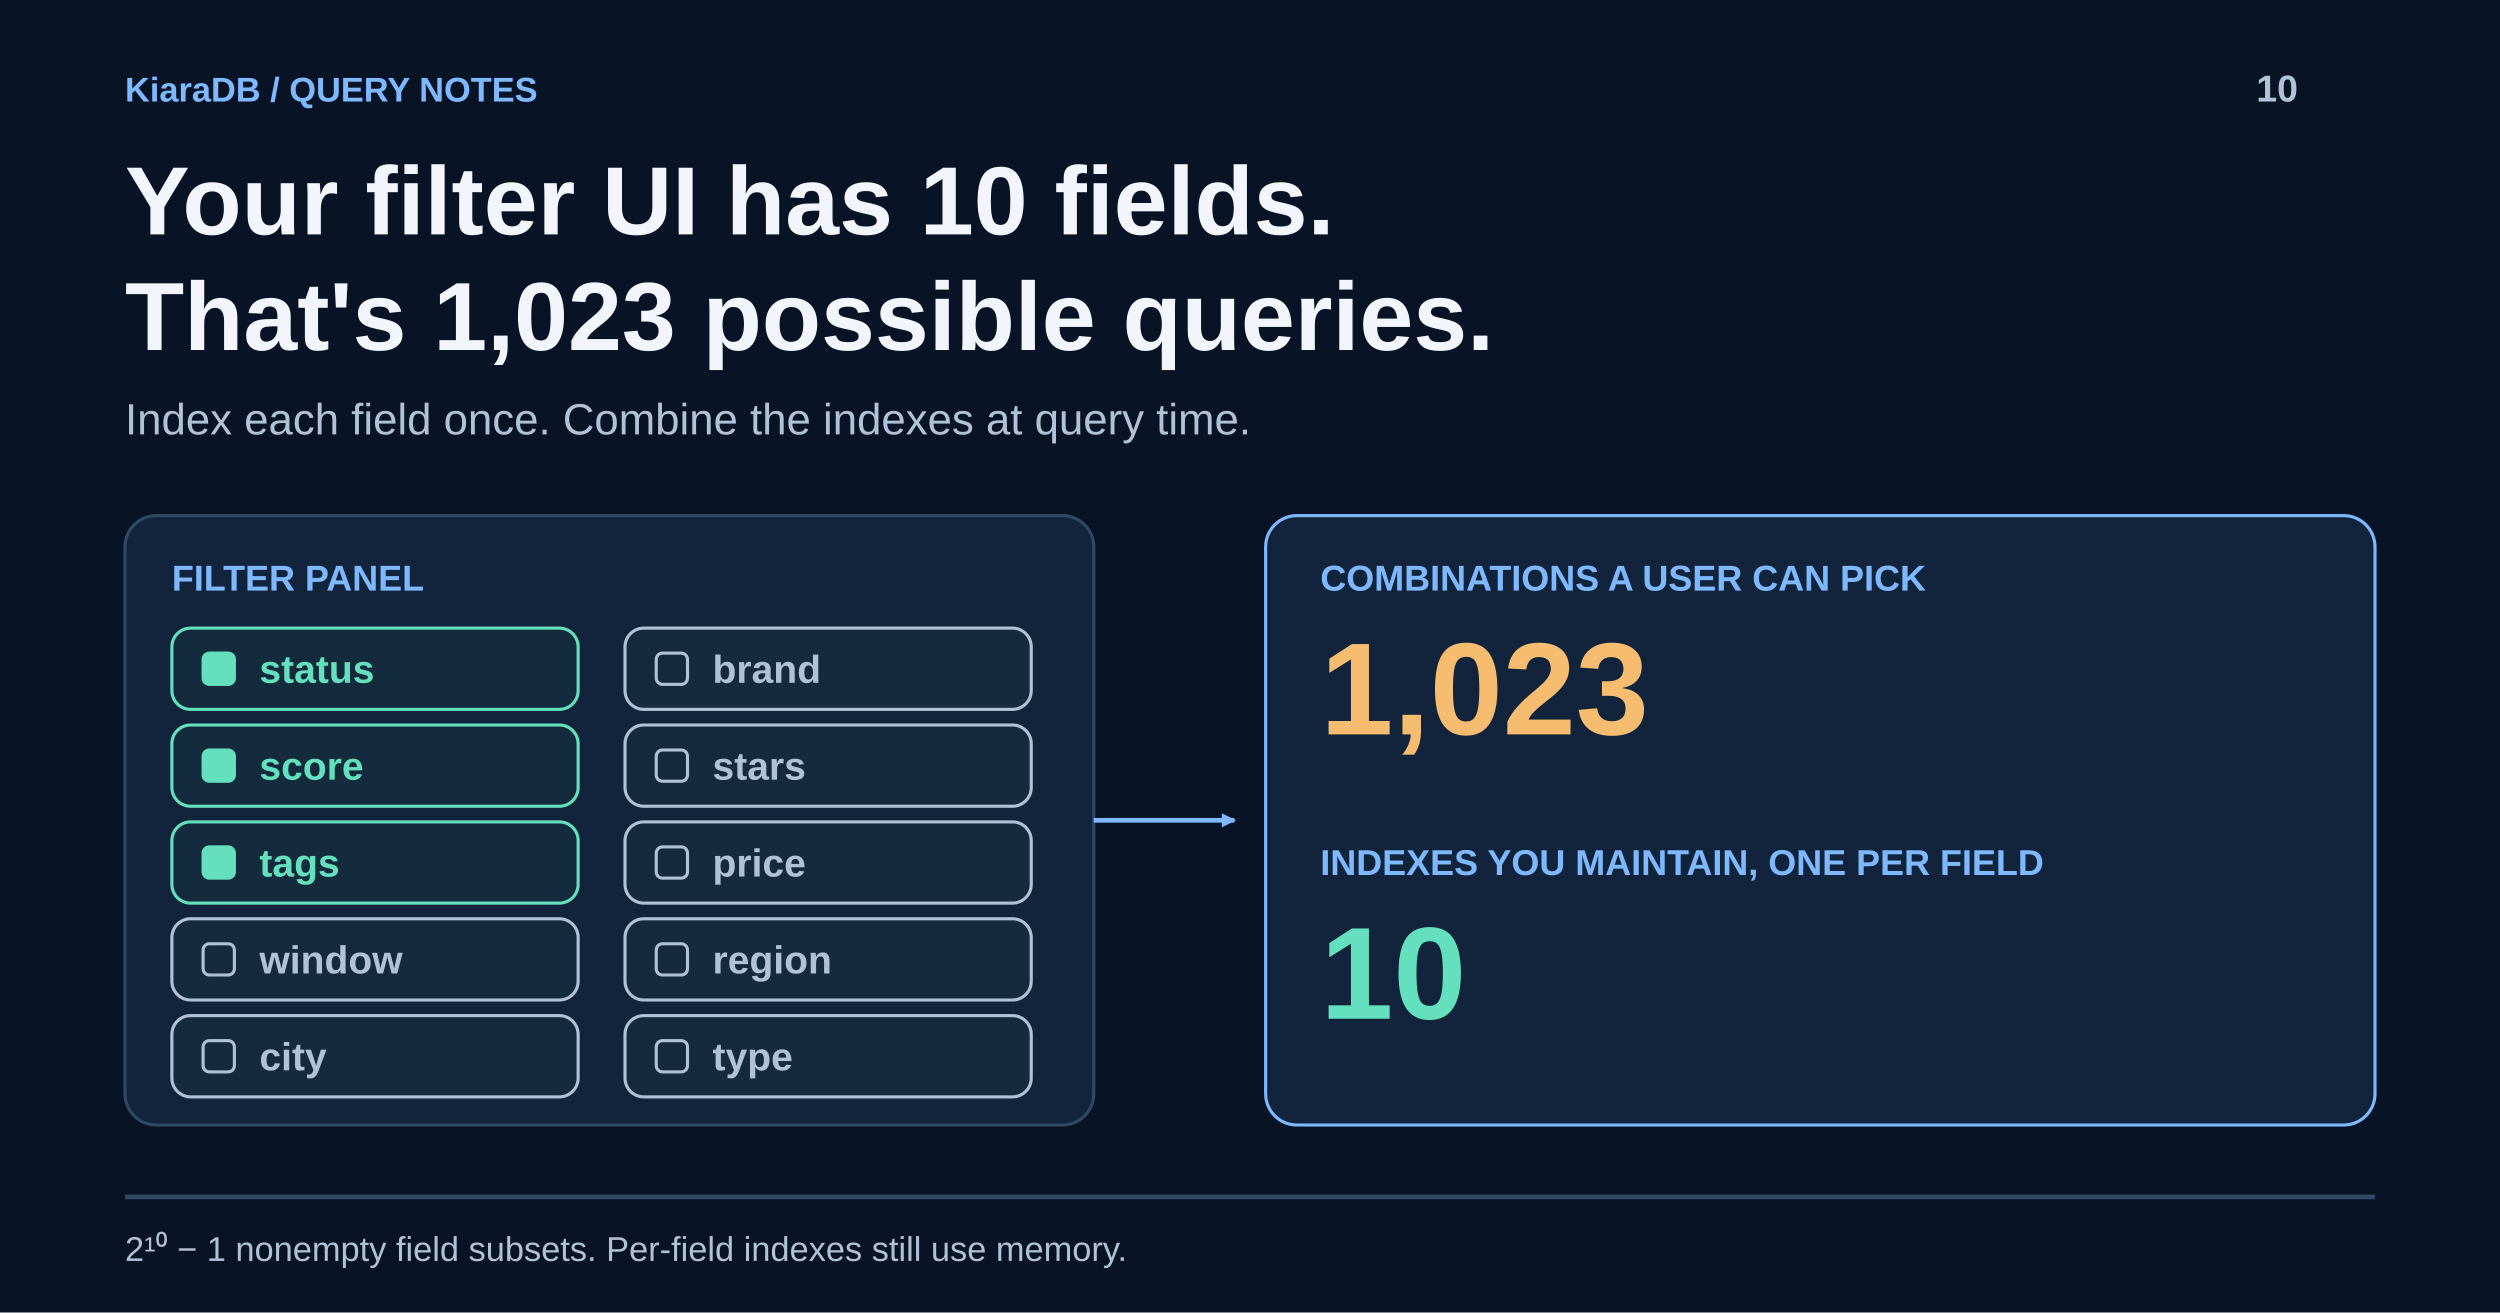
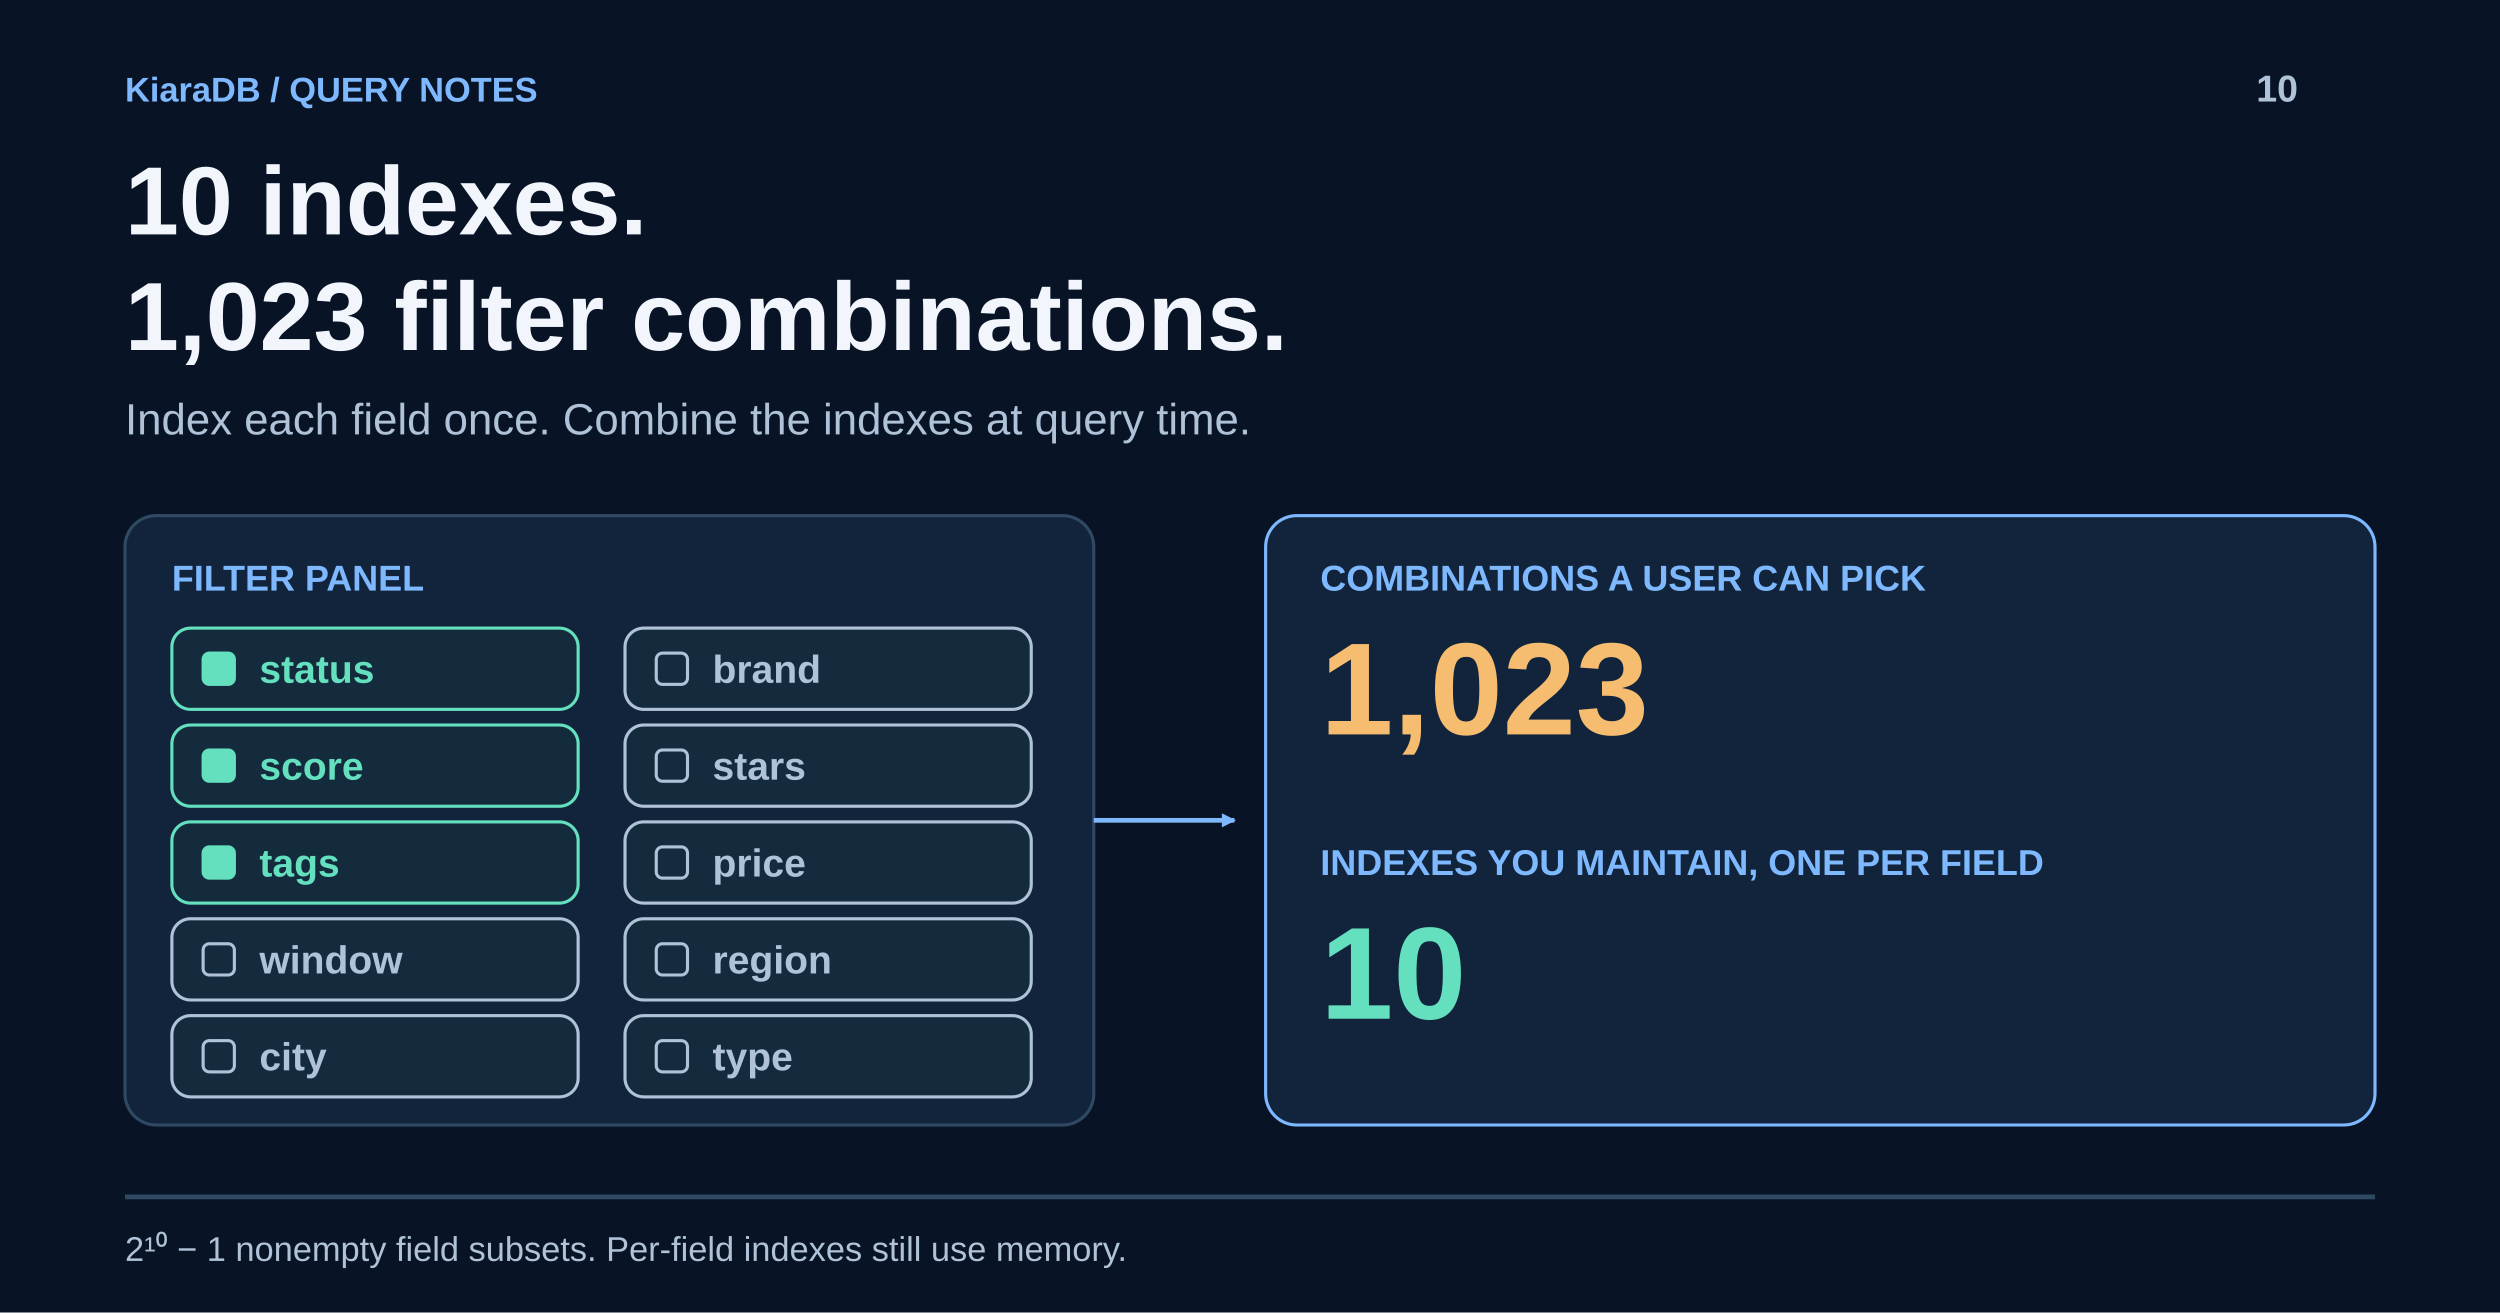
<svg xmlns="http://www.w3.org/2000/svg" width="1600" height="840" viewBox="0 0 1600 840" role="img" aria-labelledby="title desc">
  <defs>
    <marker id="arrow" markerWidth="9" markerHeight="9" refX="8" refY="4.5" orient="auto" markerUnits="userSpaceOnUse">
      <path d="M0 0 L9 4.5 L0 9Z" fill="#7eb9ff" />
    </marker>
  </defs>
  <rect width="1600" height="840" fill="#081426" />
  <g font-family="Segoe UI, Arial, sans-serif">
    <text x="80" y="65" font-size="22" fill="#7eb9ff" font-weight="700" data-max-width="1440">KiaraDB  /  QUERY NOTES</text>
    <text x="1444" y="65" font-size="24" fill="#afc2d7" font-weight="600" data-max-width="80">10</text>
-     <text x="80" y="150" font-size="62" fill="#f2f6fc" font-weight="700" data-max-width="1440">Your filter UI has 10 fields.</text>
-     <text x="80" y="224" font-size="62" fill="#f2f6fc" font-weight="700" data-max-width="1440">That's 1,023 possible queries.</text>
+     <text x="80" y="150" font-size="62" fill="#f2f6fc" font-weight="700" data-max-width="1440">10 indexes.</text>
+     <text x="80" y="224" font-size="62" fill="#f2f6fc" font-weight="700" data-max-width="1440">1,023 filter combinations.</text>
    <text x="80" y="278" font-size="28" fill="#afc2d7" font-weight="400" data-max-width="1440">Index each field once. Combine the indexes at query time.</text>
    <g data-box="80 330 620 390">
      <rect x="80" y="330" width="620" height="390" rx="20" fill="#11243b" stroke="#304963" stroke-width="2" />
      <text x="110" y="378" font-size="23" fill="#7eb9ff" font-weight="700" data-max-width="560">FILTER PANEL</text>
      <g data-box="110 402 260 52">
        <rect x="110" y="402" width="260" height="52" rx="12" fill="#132b3c" stroke="#64e0bf" stroke-width="2" />
        <rect x="130" y="418" width="20" height="20" rx="4" fill="#64e0bf" stroke="#64e0bf" stroke-width="2" />
        <text x="166" y="437" font-size="25" fill="#64e0bf" font-weight="600" data-max-width="186">status</text>
      </g>
      <g data-box="110 464 260 52">
        <rect x="110" y="464" width="260" height="52" rx="12" fill="#132b3c" stroke="#64e0bf" stroke-width="2" />
        <rect x="130" y="480" width="20" height="20" rx="4" fill="#64e0bf" stroke="#64e0bf" stroke-width="2" />
        <text x="166" y="499" font-size="25" fill="#64e0bf" font-weight="600" data-max-width="186">score</text>
      </g>
      <g data-box="110 526 260 52">
        <rect x="110" y="526" width="260" height="52" rx="12" fill="#132b3c" stroke="#64e0bf" stroke-width="2" />
        <rect x="130" y="542" width="20" height="20" rx="4" fill="#64e0bf" stroke="#64e0bf" stroke-width="2" />
        <text x="166" y="561" font-size="25" fill="#64e0bf" font-weight="600" data-max-width="186">tags</text>
      </g>
      <g data-box="110 588 260 52">
        <rect x="110" y="588" width="260" height="52" rx="12" fill="#132b3c" stroke="#afc2d7" stroke-width="2" />
        <rect x="130" y="604" width="20" height="20" rx="4" fill="none" stroke="#afc2d7" stroke-width="2" />
        <text x="166" y="623" font-size="25" fill="#afc2d7" font-weight="600" data-max-width="186">window</text>
      </g>
      <g data-box="110 650 260 52">
        <rect x="110" y="650" width="260" height="52" rx="12" fill="#132b3c" stroke="#afc2d7" stroke-width="2" />
        <rect x="130" y="666" width="20" height="20" rx="4" fill="none" stroke="#afc2d7" stroke-width="2" />
        <text x="166" y="685" font-size="25" fill="#afc2d7" font-weight="600" data-max-width="186">city</text>
      </g>
      <g data-box="400 402 260 52">
        <rect x="400" y="402" width="260" height="52" rx="12" fill="#132b3c" stroke="#afc2d7" stroke-width="2" />
        <rect x="420" y="418" width="20" height="20" rx="4" fill="none" stroke="#afc2d7" stroke-width="2" />
        <text x="456" y="437" font-size="25" fill="#afc2d7" font-weight="600" data-max-width="186">brand</text>
      </g>
      <g data-box="400 464 260 52">
        <rect x="400" y="464" width="260" height="52" rx="12" fill="#132b3c" stroke="#afc2d7" stroke-width="2" />
        <rect x="420" y="480" width="20" height="20" rx="4" fill="none" stroke="#afc2d7" stroke-width="2" />
        <text x="456" y="499" font-size="25" fill="#afc2d7" font-weight="600" data-max-width="186">stars</text>
      </g>
      <g data-box="400 526 260 52">
        <rect x="400" y="526" width="260" height="52" rx="12" fill="#132b3c" stroke="#afc2d7" stroke-width="2" />
        <rect x="420" y="542" width="20" height="20" rx="4" fill="none" stroke="#afc2d7" stroke-width="2" />
        <text x="456" y="561" font-size="25" fill="#afc2d7" font-weight="600" data-max-width="186">price</text>
      </g>
      <g data-box="400 588 260 52">
        <rect x="400" y="588" width="260" height="52" rx="12" fill="#132b3c" stroke="#afc2d7" stroke-width="2" />
        <rect x="420" y="604" width="20" height="20" rx="4" fill="none" stroke="#afc2d7" stroke-width="2" />
        <text x="456" y="623" font-size="25" fill="#afc2d7" font-weight="600" data-max-width="186">region</text>
      </g>
      <g data-box="400 650 260 52">
        <rect x="400" y="650" width="260" height="52" rx="12" fill="#132b3c" stroke="#afc2d7" stroke-width="2" />
        <rect x="420" y="666" width="20" height="20" rx="4" fill="none" stroke="#afc2d7" stroke-width="2" />
        <text x="456" y="685" font-size="25" fill="#afc2d7" font-weight="600" data-max-width="186">type</text>
      </g>
    </g>
    <path d="M700 525 L790 525" fill="none" stroke="#7eb9ff" stroke-width="3" marker-end="url(#arrow)" />
    <g data-box="810 330 710 390">
      <rect x="810" y="330" width="710" height="390" rx="20" fill="#11243b" stroke="#7eb9ff" stroke-width="2" />
      <text x="845" y="378" font-size="23" fill="#7eb9ff" font-weight="700" data-max-width="640">COMBINATIONS A USER CAN PICK</text>
      <text x="845" y="470" font-size="84" fill="#f6bd70" font-weight="700" data-max-width="640">1,023</text>
      <text x="845" y="560" font-size="23" fill="#7eb9ff" font-weight="700" data-max-width="640">INDEXES YOU MAINTAIN, ONE PER FIELD</text>
      <text x="845" y="652" font-size="84" fill="#64e0bf" font-weight="700" data-max-width="640">10</text>
    </g>
    <path d="M80 766 L1520 766" fill="none" stroke="#304963" stroke-width="3" />
    <text x="80" y="807" font-size="22" fill="#afc2d7" font-weight="400" data-max-width="1440">2¹⁰ − 1 nonempty field subsets. Per-field indexes still use memory.</text>
  </g>
</svg>
